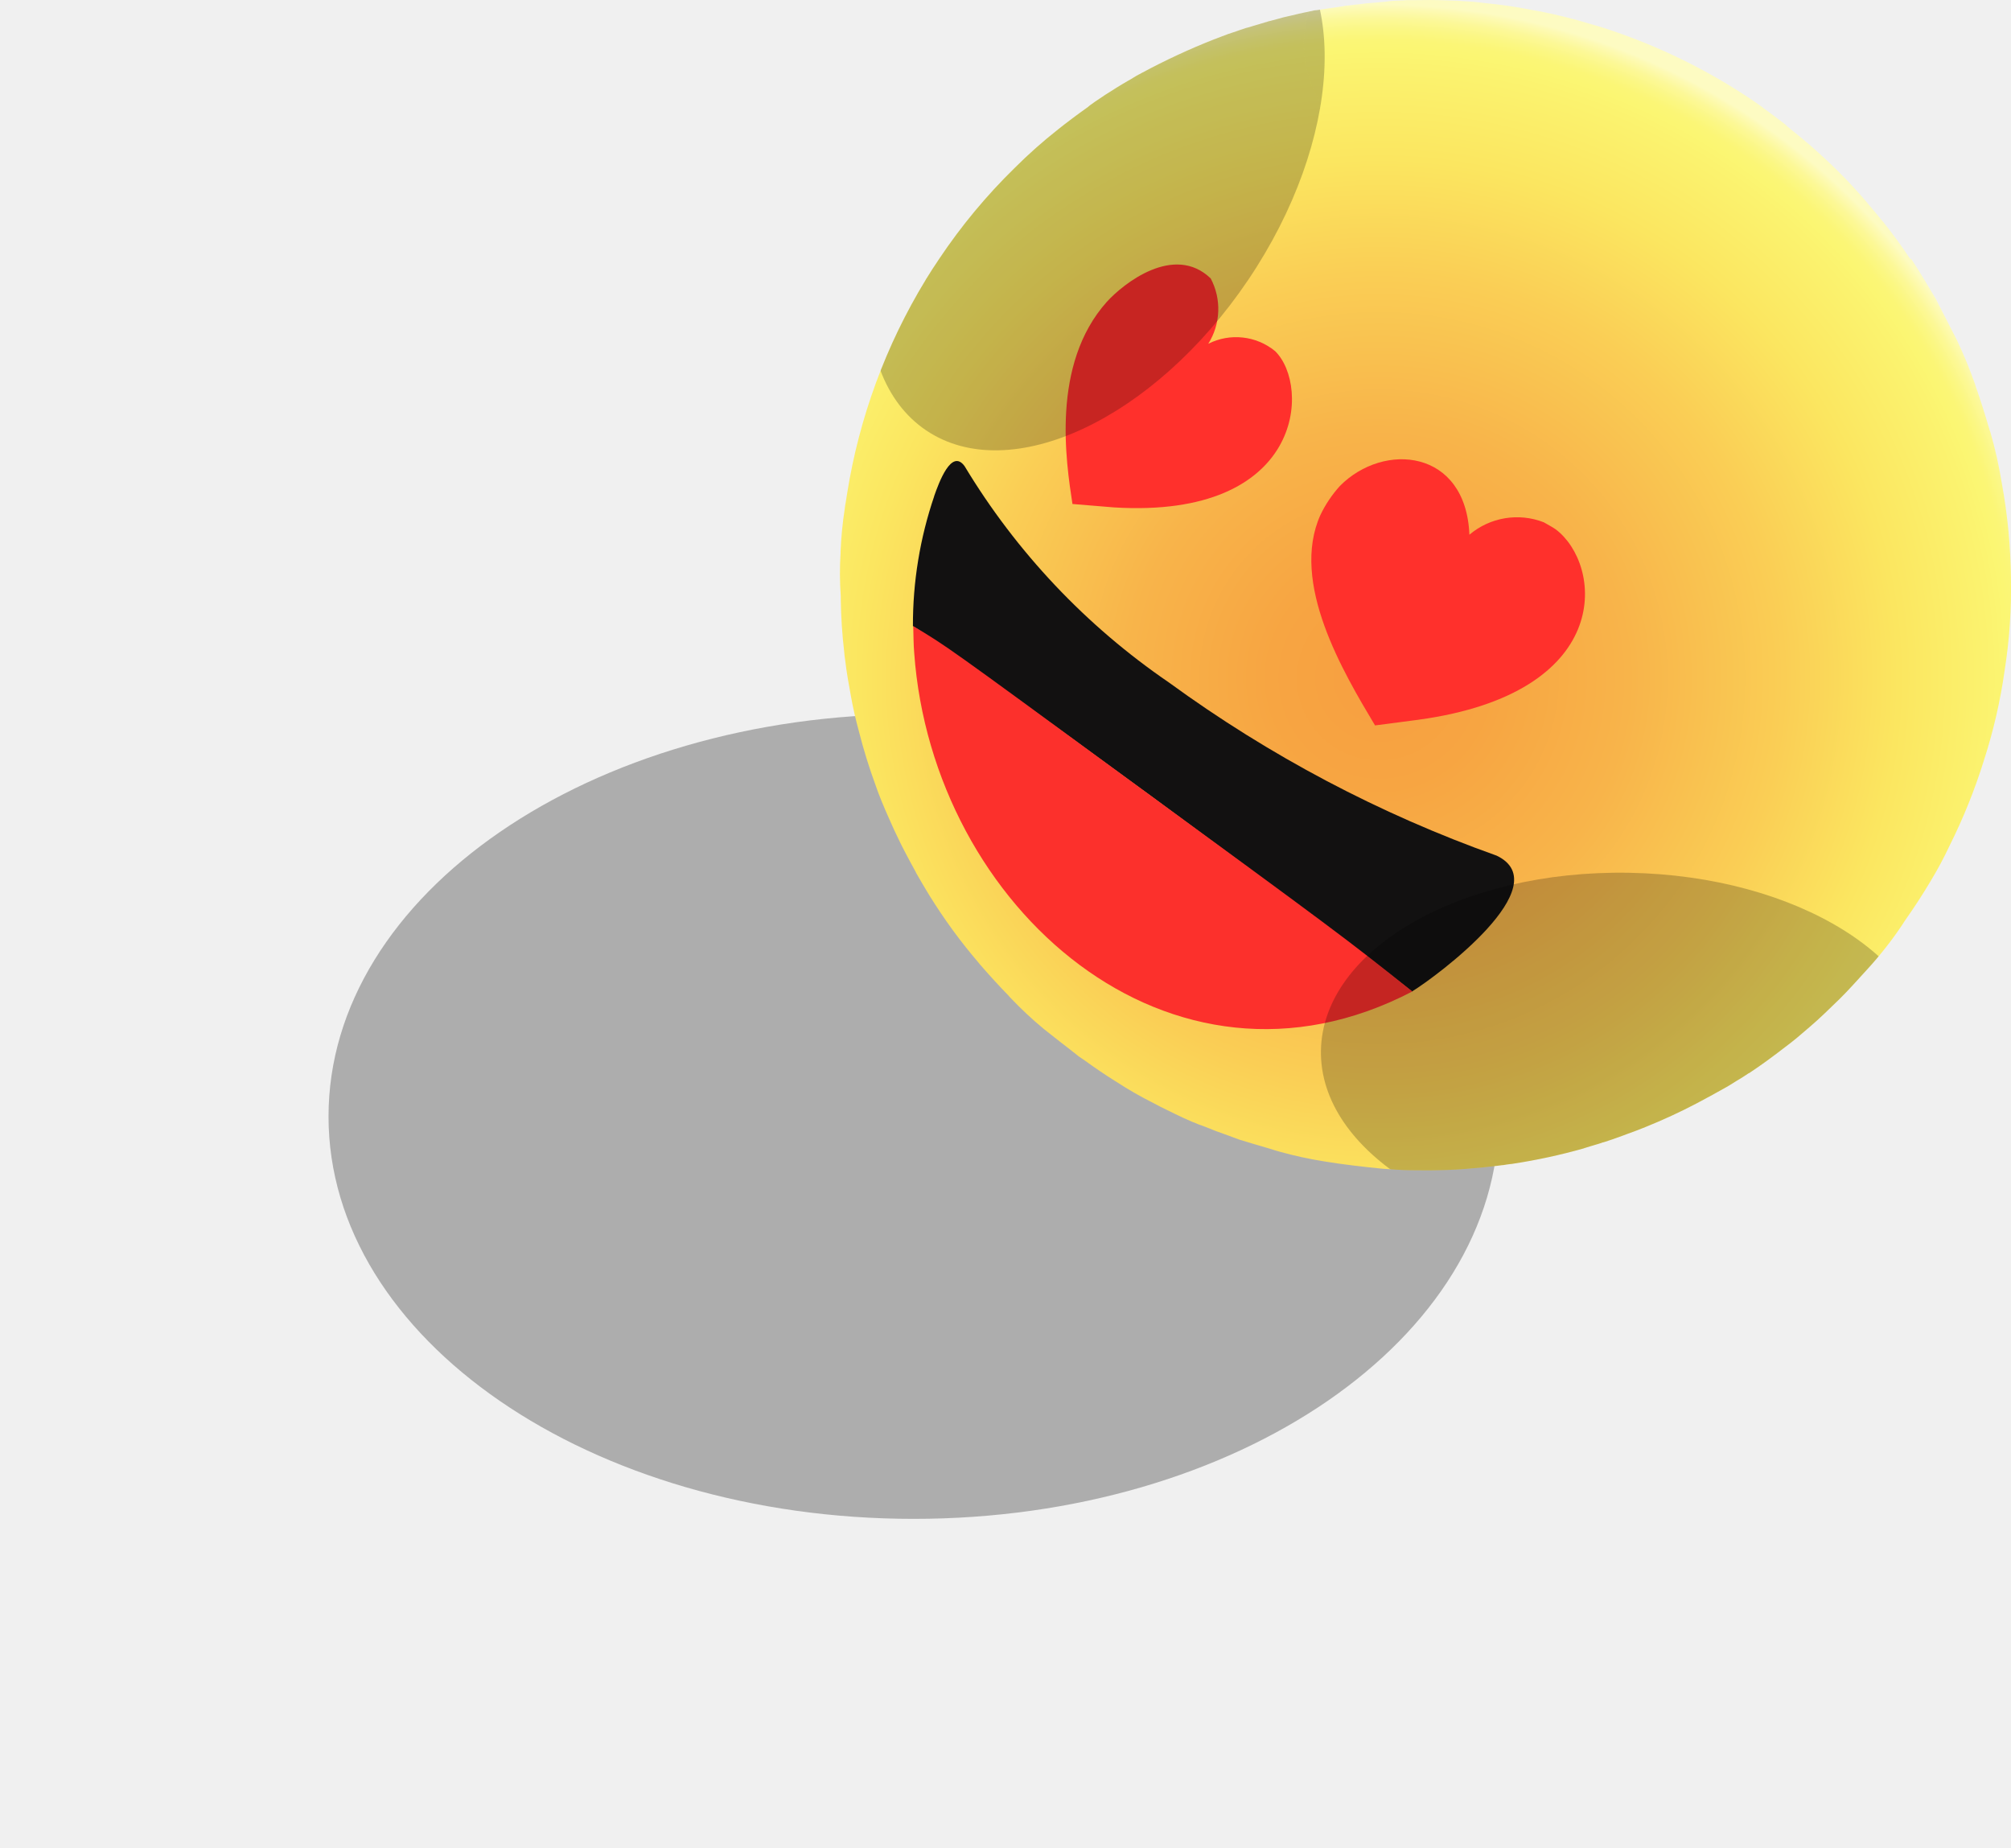
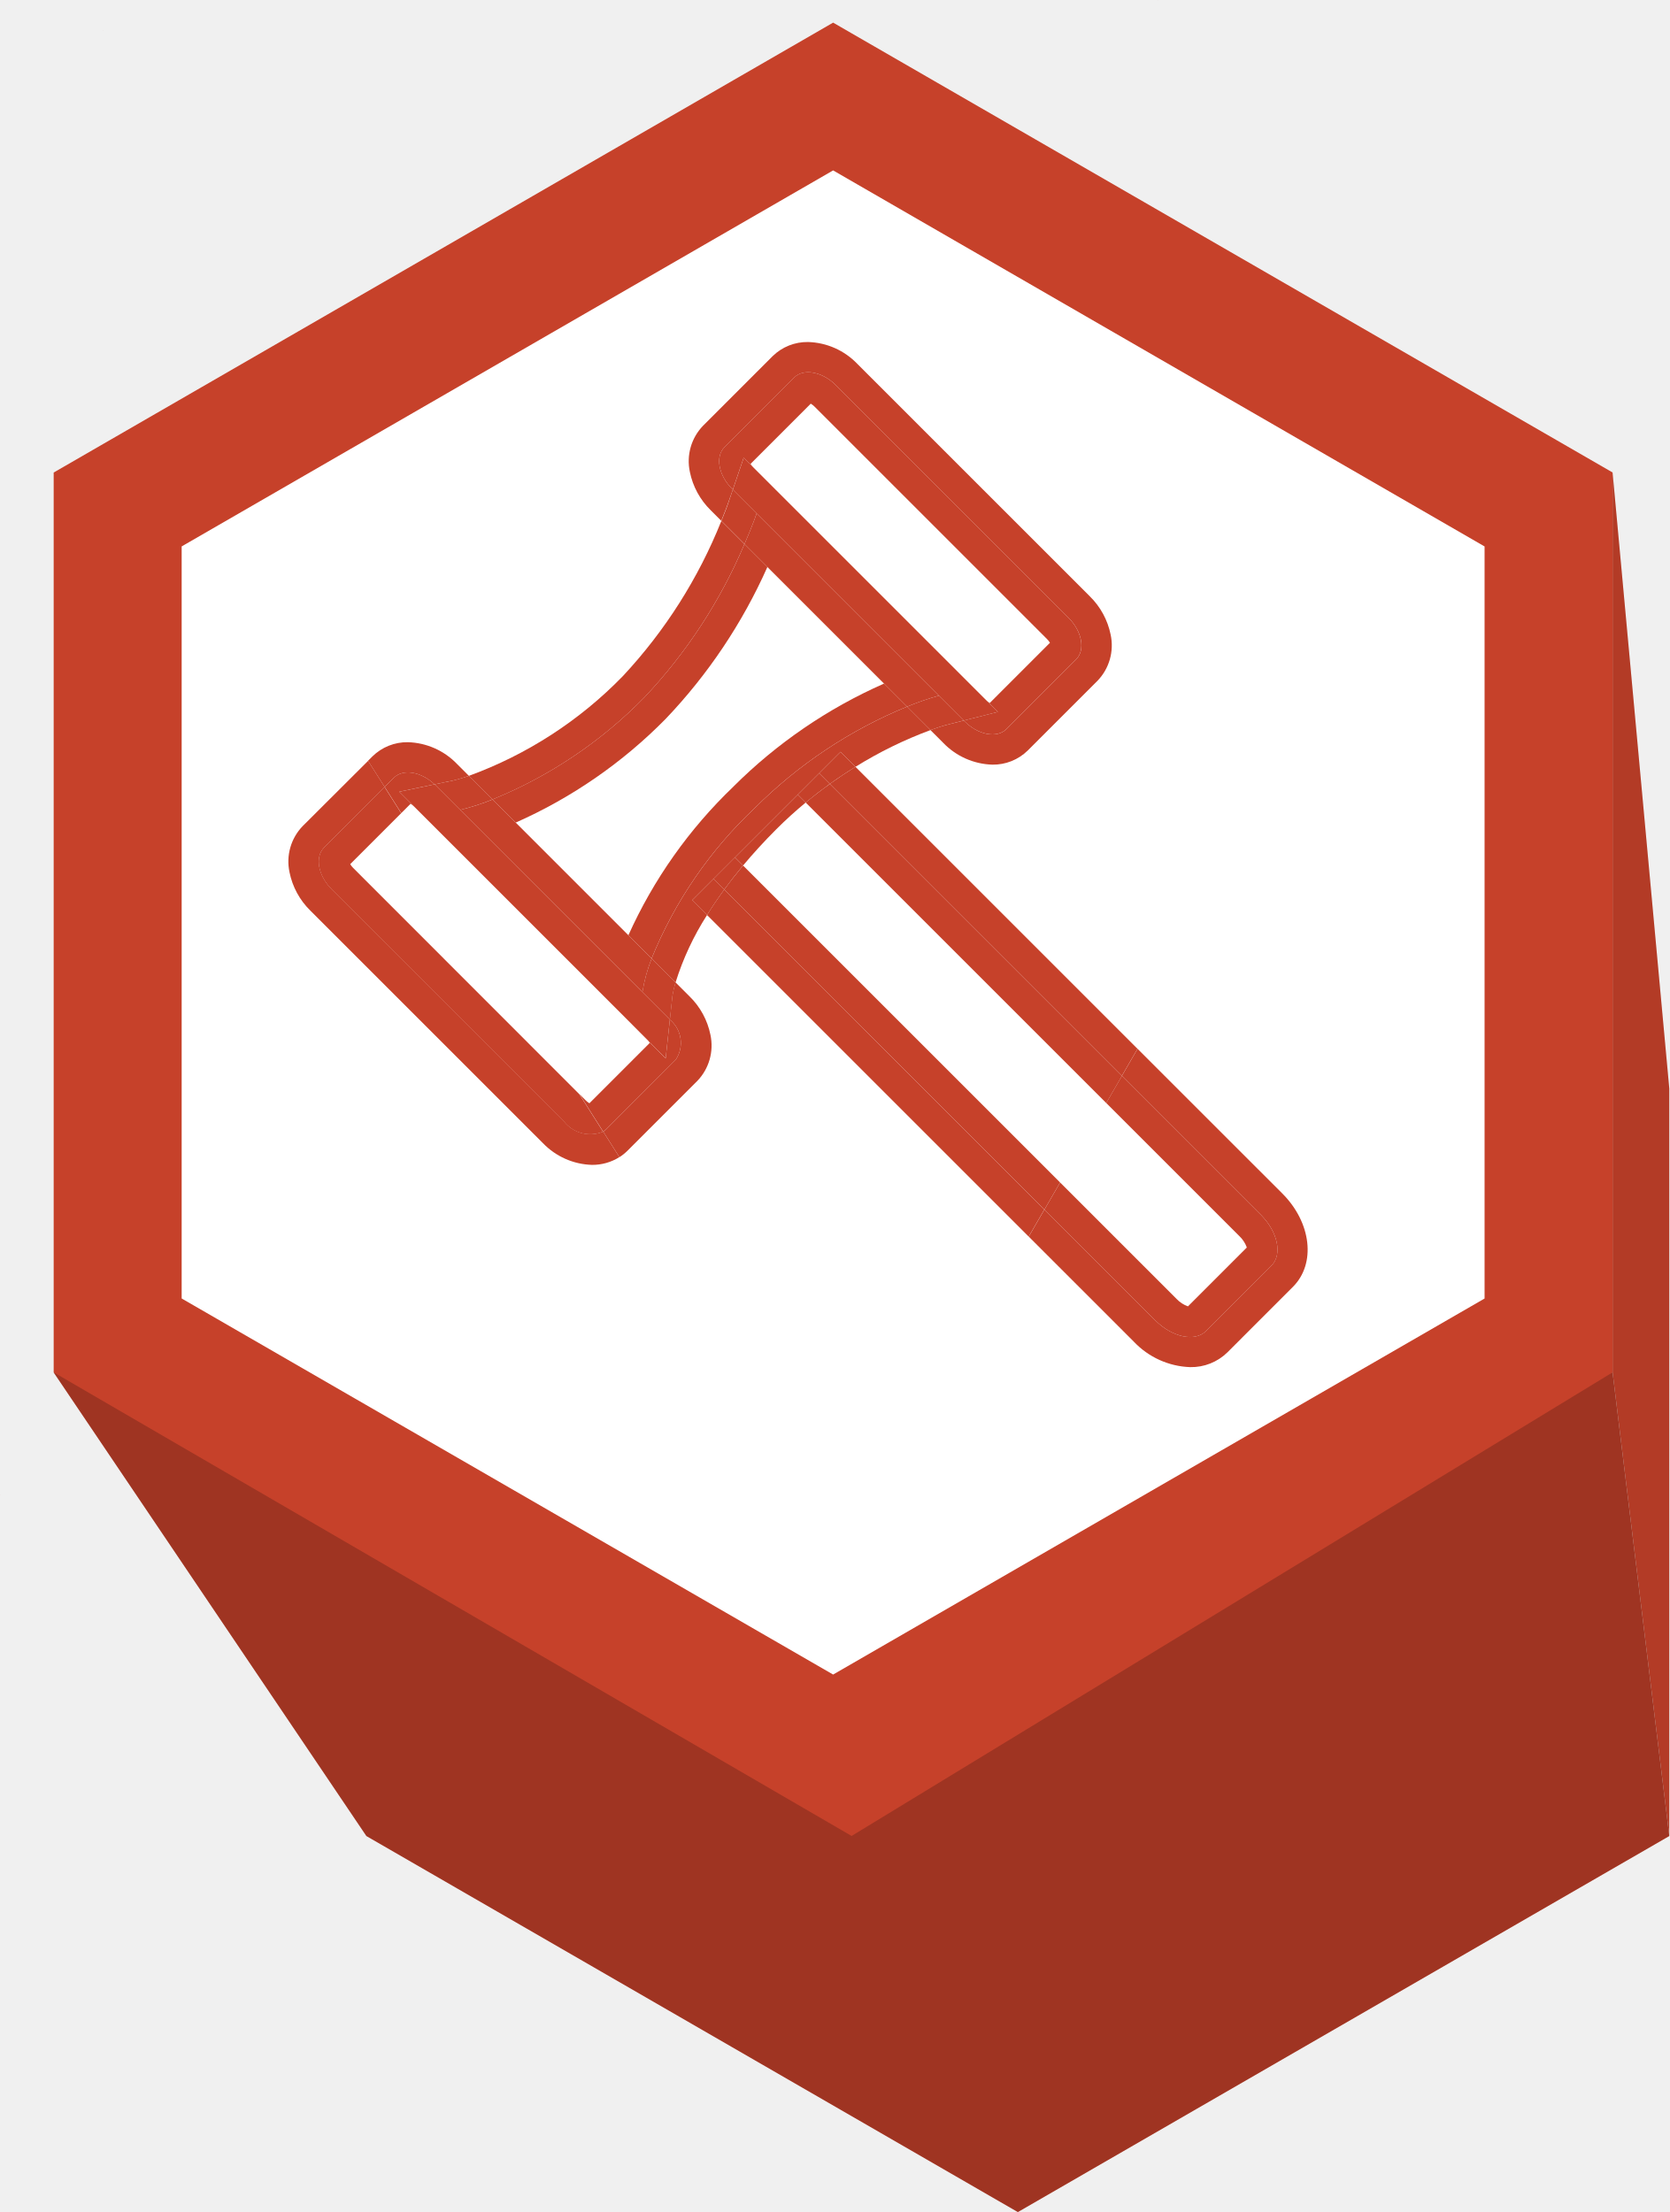
- <svg xmlns="http://www.w3.org/2000/svg" xmlns:xlink="http://www.w3.org/1999/xlink" width="82.478" height="75.758" viewBox="0 0 82.478 75.758">
-   <defs>
-     <radialGradient id="radial-gradient" cx="0.471" cy="0.58" r="0.575" gradientTransform="matrix(-0.999, -0.004, -0.004, 1, 0.933, 0.001)" gradientUnits="objectBoundingBox">
-       <stop offset="0" stop-color="#f79f40" />
-       <stop offset="0.163" stop-color="#f7a542" />
-       <stop offset="0.371" stop-color="#f8b44a" />
-       <stop offset="0.601" stop-color="#face55" />
-       <stop offset="0.771" stop-color="#fbe660" />
-       <stop offset="0.91" stop-color="#fbf36f" />
-       <stop offset="0.932" stop-color="#fbf672" />
-       <stop offset="0.947" stop-color="#fbf676" />
-       <stop offset="0.962" stop-color="#fbf783" />
-       <stop offset="0.978" stop-color="#fcf897" />
-       <stop offset="0.994" stop-color="#fdfab4" />
-       <stop offset="1" stop-color="#fdfbc2" />
-     </radialGradient>
-     <clipPath id="clip-path">
-       <path id="Trazado_116496" data-name="Trazado 116496" d="M52.65,29.84v-.06c0-.11-.03-.77-.15-1.75-.01-.09-.02-.17-.03-.26-.02-.12-.04-.25-.06-.38a23.894,23.894,0,0,0-3.15-8.77c0-.01-.01-.01-.01-.02-.17-.29-.35-.57-.54-.85h0a23.353,23.353,0,0,0-3.06-3.74,20.449,20.449,0,0,0-1.77-1.6c-.39-.32-.78-.62-1.19-.91a.265.265,0,0,1-.06-.05l-.05-.04-.21-.15c-.26-.18-.55-.37-.86-.57h0c-.01-.01-.02-.01-.03-.02-.15-.09-.3-.19-.47-.28-.07-.04-.15-.09-.22-.13s-.12-.07-.19-.11a1.092,1.092,0,0,0-.15-.08,25.413,25.413,0,0,0-2.93-1.4c-.26-.11-.47-.18-.58-.23l-.18-.07-.18-.07c-.01,0-.02-.01-.03-.01l-.04-.01-.3-.1-.04-.01c-.01,0-.03-.01-.04-.01l-.2-.07a2.759,2.759,0,0,0-.27-.08l-.23-.07c-.04-.01-.09-.03-.13-.04-.01,0-.03-.01-.04-.01s-.03-.01-.05-.01a.636.636,0,0,1-.07-.02l-.26-.07-.22-.06c-.07-.02-.14-.03-.21-.05h-.01l-.13-.03-.25-.06-.18-.04a2.049,2.049,0,0,0-.24-.05c-.01,0-.03-.01-.04-.01-.06-.01-.12-.03-.18-.04l-.11-.02-.13-.03h-.02l-.04-.01c-.02,0-.05-.01-.07-.01a1.766,1.766,0,0,1-.2-.04.6.6,0,0,0-.12-.02h0a2.068,2.068,0,0,1-.22-.04l-.19-.03c-.03-.01-.07-.01-.11-.02a.985.985,0,0,0-.17-.02,1,1,0,0,0-.16-.02l-.27-.03-.25-.03c-.03,0-.05-.01-.08-.01h-.02a1.641,1.641,0,0,0-.23-.02l-.34-.03c-.08-.01-.16-.01-.23-.02-.09-.01-.17-.01-.26-.02s-.18-.01-.27-.02A.97.97,0,0,1,29.76,7h-.37c-.48-.01-.96-.01-1.45,0-.11,0-.21,0-.31.01s-.22.01-.32.02c-.07,0-.13.01-.19.01-.16.01-.31.02-.46.04-.05,0-.11.01-.16.01-.22.02-.43.04-.64.07-.1.01-.2.02-.3.04h-.01c-.02,0-.04.01-.06.01q-.24.03-.45.06c-.11.02-.23.04-.34.05-.26.04-.47.08-.61.11-.7.14-1.38.3-2.06.5-.41.11-.77.22-1.21.38a24.021,24.021,0,0,0-5.31,2.61h0c-.17.11-.33.22-.49.33a.265.265,0,0,0-.06.05c-.28.2-.56.4-.84.61a.423.423,0,0,1-.07.05l-.02.02-.02.02c-.01.01-.02.02-.03.02s-.02.01-.03.02c-.08.06-.15.12-.23.18-.15.12-.3.24-.44.36-.08.07-.16.13-.24.2-.16.14-.32.27-.46.4l-.02.02-.02.02c-.03.03-.07.06-.1.09-.75.69-1.21,1.19-1.24,1.22-.23.25-.46.51-.69.77-.16.19-.33.38-.5.59-.01.01-.02.03-.04.04l-.03.03c-.34.42-.69.89-1.08,1.46l-.01.01-.01.01c-.01.01-.01.02-.02.02-.18.26-.36.55-.54.86-.16.26-.32.52-.46.75l-.46.88c-.15.29-.29.56-.42.82a16.758,16.758,0,0,0-.76,1.82h0v.01c-.22.6-.42,1.23-.6,1.84l-.01.02a.037.037,0,0,1-.01.03,17.968,17.968,0,0,0-.5,2.13,23.506,23.506,0,0,0-.17,7.66,22.794,22.794,0,0,0,.82,3.68,23.944,23.944,0,0,0,1.38,3.51,15.311,15.311,0,0,0,.75,1.42c.32.56.68,1.11,1.06,1.66.04.07.09.13.13.2a16,16,0,0,0,1.39,1.8c.34.37.78.88,1.14,1.24s.83.82,1.22,1.15h0c.42.37.6.53.99.83q.72.585,1.47,1.08h.01c.16.11.32.22.49.32.19.12.38.24.55.34.09.05.22.13.36.21a.573.573,0,0,1,.07.04c.15.09.33.18.52.29.04.02.09.05.13.07a22.789,22.789,0,0,0,2.12,1c.18.07.42.17.7.28l.24.09.42.15.3.1.11.03c.01,0,.01,0,.02.01l.16.05a2.759,2.759,0,0,0,.27.08l.26.08c.01,0,.02,0,.02.01a22.1,22.1,0,0,0,2.96.66l.09.01c.08.01.17.03.27.04h.03l.23.03.53.06c.24.03.56.05.79.07s.49.03.74.04h.02c.13.01.25.01.37.01.33.01.77,0,1.1.01s.79-.03,1.13-.05c.72-.06,1.68-.17,2.39-.28a18.747,18.747,0,0,0,1.84-.38c.14-.04.28-.08.43-.12.43-.12.87-.25,1.24-.36l.43-.16c.35-.12.69-.25,1.03-.38l.17-.06c.4-.15.89-.38,1.32-.59.19-.09.37-.18.55-.28a15.71,15.71,0,0,0,1.56-.88c.02-.01.03-.02.05-.03.41-.26.82-.52,1.22-.81.09-.06.18-.12.26-.17l.44-.34c.12-.09.23-.18.35-.27l.66-.52a14.289,14.289,0,0,0,1.37-1.26l.03-.03.07-.07c.35-.35.74-.77,1.2-1.29a.138.138,0,0,0,.03-.04h0a20.958,20.958,0,0,0,2.02-2.71c.01-.01.01-.02.02-.03.19-.3.38-.61.57-.95v-.01h0c.08-.14.16-.29.24-.44.11-.2.22-.41.31-.59l.09-.18c.16-.32.31-.65.47-.99.21-.47.41-.94.56-1.36h0c.26-.7.5-1.44.71-2.23.13-.48.25-.96.33-1.41.1-.48.18-.98.25-1.5.02-.12.03-.23.05-.34.08-.69.14-1.41.16-2.14v-.13C52.68,31.04,52.68,30.45,52.65,29.84Z" transform="translate(-4.654 -6.992)" />
-     </clipPath>
-     <linearGradient id="linear-gradient" x1="-0.166" y1="-323.933" x2="-1.166" y2="-323.933" gradientUnits="objectBoundingBox">
-       <stop offset="0" stop-color="#19b79c" />
-       <stop offset="0.405" stop-color="#1dbb9e" />
-       <stop offset="0.825" stop-color="#2ac8a3" />
-       <stop offset="0.997" stop-color="#31cfa6" />
-     </linearGradient>
-     <linearGradient id="linear-gradient-2" x1="-2.106" y1="-363.238" x2="-3.08" y2="-363.238" xlink:href="#linear-gradient" />
-     <clipPath id="clip-path-2">
-       <path id="Trazado_116504" data-name="Trazado 116504" d="M4.652,29.65v-.06a15.757,15.757,0,0,1,.17-1.74,2.335,2.335,0,0,1,.04-.26c.02-.12.04-.25.06-.38a24.088,24.088,0,0,1,3.22-8.75c0-.01.01-.01.01-.02.18-.29.36-.57.55-.85h0a23.39,23.39,0,0,1,3.09-3.72,20.134,20.134,0,0,1,1.78-1.58q.585-.465,1.2-.9a.265.265,0,0,0,.06-.05l.05-.04.21-.15c.26-.18.55-.37.86-.56h0c.01-.01.02-.01.03-.02.15-.09.31-.19.47-.28a2.53,2.53,0,0,0,.22-.13c.06-.04.12-.07.19-.11.05-.03.1-.05.15-.08a27.308,27.308,0,0,1,2.95-1.37c.26-.1.47-.18.58-.22l.18-.06.18-.06c.01,0,.02-.01.03-.01l.05-.02.3-.1.04-.01c.01,0,.03-.01.04-.01l.2-.06c.08-.02.19-.06.27-.08l.23-.07a.647.647,0,0,0,.13-.04c.01,0,.03-.01.04-.01s.03-.01.05-.01a.637.637,0,0,0,.07-.02l.26-.07.22-.06c.07-.02.14-.03.21-.05h.01l.13-.03c.08-.02.18-.04.25-.06l.18-.04c.08-.02.16-.03.24-.05.01,0,.03-.01.04-.01a1.163,1.163,0,0,0,.18-.04l.11-.01.13-.02h.02l.04-.01c.02,0,.05-.01.07-.01l.2-.03c.04-.01.09-.01.13-.02h0l.22-.03.19-.03a.516.516,0,0,0,.11-.02.985.985,0,0,1,.17-.02c.06-.01.11-.01.16-.02l.27-.03.25-.03c.03,0,.05-.01.08-.01h.02c.07-.01.15-.01.23-.02l.34-.03c.08-.01.16-.01.23-.02a1.569,1.569,0,0,1,.24-.03,2.437,2.437,0,0,1,.27-.01.86.86,0,0,1,.16-.01l.15-.01h.24c.49-.01.97-.01,1.45.01.11,0,.21.01.31.01s.22.01.32.02c.07,0,.13.01.19.01.16.01.31.02.46.04.05.01.11.01.16.02.22.02.43.05.64.07.1.01.2.03.3.04h.01c.02,0,.04.01.06.01.16.02.31.05.45.07l.34.06c.26.05.47.09.6.11.69.14,1.38.31,2.06.52.41.11.76.23,1.21.39a24.178,24.178,0,0,1,5.28,2.65h0c.16.11.33.22.49.34a.265.265,0,0,1,.06.05c.28.2.56.41.83.62a.424.424,0,0,0,.07.05l.02.02.02.02.03.03c.01.01.02.01.02.02.08.06.15.12.22.18.15.12.3.24.44.36.08.07.16.14.24.2.16.14.31.28.46.41l.02.02.02.02c.03.03.07.06.1.09.75.69,1.2,1.2,1.23,1.23.23.25.46.51.68.78.16.19.32.38.49.59.01.01.02.03.04.04l.02.03c.33.42.69.89,1.07,1.47l.04.01.01.01c.01.01.01.02.02.02.17.26.36.56.54.86.16.26.31.53.45.75l.45.88c.15.29.29.56.42.82a18.431,18.431,0,0,1,.75,1.83h0v.01c.21.6.41,1.23.59,1.85l.01.02a.037.037,0,0,0,.01.03,17.59,17.59,0,0,1,.48,2.14,22.71,22.71,0,0,1,.37,3.87,21.465,21.465,0,0,1-.26,3.8,21.96,21.96,0,0,1-.85,3.68,23.286,23.286,0,0,1-1.41,3.5,15.244,15.244,0,0,1-.76,1.42c-.33.56-.69,1.11-1.07,1.65-.04.07-.09.13-.13.2a15.2,15.2,0,0,1-1.41,1.79c-.34.37-.79.88-1.15,1.23s-.84.82-1.22,1.14h0c-.43.37-.6.52-1,.82-.49.38-.98.74-1.48,1.07H41.9c-.16.11-.32.21-.49.31-.19.12-.38.24-.55.33-.09.05-.22.12-.36.2a.574.574,0,0,0-.07.04c-.15.08-.33.18-.52.28-.04.02-.09.05-.13.07a23.108,23.108,0,0,1-2.12.98c-.18.07-.42.17-.71.27l-.24.09-.42.15-.3.1-.11.03c-.01,0-.01,0-.02.01l-.16.05c-.08.02-.19.06-.27.08l-.26.08c-.01,0-.02,0-.02.01a23.962,23.962,0,0,1-2.96.64l-.09.01c-.08.01-.17.02-.27.04H31.8l-.23.03-.53.06c-.24.02-.56.05-.79.07s-.49.03-.74.04h-.02c-.13,0-.25.01-.37.01-.33.01-.77,0-1.1,0s-.79-.04-1.13-.06c-.72-.07-1.68-.18-2.39-.3a16.281,16.281,0,0,1-1.84-.4c-.14-.04-.28-.08-.43-.13-.43-.12-.87-.26-1.24-.37l-.43-.16c-.35-.12-.69-.25-1.03-.39l-.17-.06c-.4-.15-.88-.38-1.32-.6-.19-.09-.37-.18-.55-.28a15.612,15.612,0,0,1-1.55-.89.219.219,0,0,0-.05-.03c-.41-.26-.81-.53-1.21-.82-.09-.06-.17-.12-.25-.17L14,49.97c-.12-.09-.23-.18-.35-.27l-.66-.52a15.233,15.233,0,0,1-1.36-1.27l-.03-.03-.06-.07c-.34-.35-.74-.78-1.19-1.3a.138.138,0,0,1-.03-.04h0a21.889,21.889,0,0,1-2-2.73c-.01-.01-.01-.02-.02-.03-.18-.3-.37-.61-.56-.95v-.01h0c-.08-.14-.16-.29-.24-.44-.11-.21-.22-.41-.31-.59l-.09-.18c-.16-.32-.31-.65-.46-.99-.21-.47-.41-.95-.55-1.36h0a22.441,22.441,0,0,1-.69-2.23c-.13-.48-.24-.96-.32-1.41-.09-.49-.18-.98-.24-1.5-.02-.12-.03-.23-.04-.34a21.166,21.166,0,0,1-.14-2.14v-.13A13.347,13.347,0,0,1,4.652,29.65Z" transform="translate(-4.627 -6.983)" fill="url(#radial-gradient)" />
-     </clipPath>
-   </defs>
-   <g id="Grupo_157926" data-name="Grupo 157926" transform="translate(13.474)">
-     <ellipse id="Elipse_4737" data-name="Elipse 4737" cx="24" cy="16.5" rx="24" ry="16.5" transform="translate(0 29.284)" fill="#0b0b0b" opacity="0.292" style="mix-blend-mode: multiply;isolation: isolate" />
-     <path id="Trazado_116493" data-name="Trazado 116493" d="M4.652,29.65v-.06a15.757,15.757,0,0,1,.17-1.74,2.335,2.335,0,0,1,.04-.26c.02-.12.04-.25.06-.38a24.088,24.088,0,0,1,3.22-8.75c0-.01.01-.01.01-.02.18-.29.36-.57.55-.85h0a23.39,23.39,0,0,1,3.09-3.72,20.134,20.134,0,0,1,1.78-1.58q.585-.465,1.2-.9a.265.265,0,0,0,.06-.05l.05-.04.21-.15c.26-.18.55-.37.86-.56h0c.01-.01.02-.01.03-.02.15-.09.31-.19.47-.28a2.53,2.53,0,0,0,.22-.13c.06-.04.12-.07.19-.11.05-.03.1-.05.15-.08a27.308,27.308,0,0,1,2.95-1.37c.26-.1.47-.18.58-.22l.18-.06.18-.06c.01,0,.02-.01.03-.01l.05-.02.3-.1.04-.01c.01,0,.03-.01.04-.01l.2-.06c.08-.02.19-.06.27-.08l.23-.07a.647.647,0,0,0,.13-.04c.01,0,.03-.01.04-.01s.03-.01.05-.01a.637.637,0,0,0,.07-.02l.26-.07.22-.06c.07-.02.14-.03.21-.05h.01l.13-.03c.08-.02.18-.04.25-.06l.18-.04c.08-.02.16-.03.24-.05.01,0,.03-.01.04-.01a1.163,1.163,0,0,0,.18-.04l.11-.01.13-.02h.02l.04-.01c.02,0,.05-.01.07-.01l.2-.03c.04-.01.09-.01.13-.02h0l.22-.03.19-.03a.516.516,0,0,0,.11-.02.985.985,0,0,1,.17-.02c.06-.01.11-.01.16-.02l.27-.03.25-.03c.03,0,.05-.01.08-.01h.02c.07-.01.15-.01.23-.02l.34-.03c.08-.01.16-.01.23-.02a1.569,1.569,0,0,1,.24-.03,2.437,2.437,0,0,1,.27-.01.86.86,0,0,1,.16-.01l.15-.01h.24c.49-.01.97-.01,1.45.01.11,0,.21.01.31.01s.22.01.32.02c.07,0,.13.01.19.01.16.01.31.02.46.04.05.01.11.01.16.02.22.02.43.05.64.07.1.01.2.03.3.04h.01c.02,0,.04.01.06.01.16.02.31.05.45.07l.34.06c.26.05.47.09.6.11.69.14,1.38.31,2.06.52.41.11.76.23,1.21.39a24.178,24.178,0,0,1,5.28,2.65h0c.16.11.33.22.49.34a.265.265,0,0,1,.06.05c.28.2.56.41.83.62a.424.424,0,0,0,.07.05l.02.02.02.02.03.03c.01.01.02.01.02.02.08.06.15.12.22.18.15.12.3.24.44.36.08.07.16.14.24.2.16.14.31.28.46.41l.02.02.02.02c.03.03.07.06.1.09.75.69,1.2,1.2,1.23,1.23.23.25.46.51.68.78.16.19.32.38.49.59.01.01.02.03.04.04l.02.03c.33.42.69.89,1.07,1.47l.04.01.01.01c.01.01.01.02.02.02.17.26.36.56.54.86.16.26.31.53.45.75l.45.88c.15.29.29.56.42.82a18.431,18.431,0,0,1,.75,1.83h0v.01c.21.6.41,1.23.59,1.85l.01.02a.037.037,0,0,0,.01.03,17.59,17.59,0,0,1,.48,2.14,22.71,22.71,0,0,1,.37,3.87,21.465,21.465,0,0,1-.26,3.8,21.96,21.96,0,0,1-.85,3.68,23.286,23.286,0,0,1-1.41,3.5,15.244,15.244,0,0,1-.76,1.42c-.33.56-.69,1.11-1.07,1.65-.04.07-.09.13-.13.2a15.2,15.2,0,0,1-1.41,1.79c-.34.37-.79.88-1.15,1.23s-.84.82-1.22,1.14h0c-.43.37-.6.52-1,.82-.49.38-.98.74-1.48,1.07H41.9c-.16.11-.32.21-.49.31-.19.12-.38.24-.55.33-.09.05-.22.12-.36.2a.574.574,0,0,0-.07.04c-.15.08-.33.18-.52.28-.04.02-.09.05-.13.07a23.108,23.108,0,0,1-2.12.98c-.18.07-.42.17-.71.27l-.24.09-.42.15-.3.1-.11.03c-.01,0-.01,0-.02.01l-.16.05c-.08.02-.19.06-.27.08l-.26.08c-.01,0-.02,0-.02.01a23.962,23.962,0,0,1-2.96.64l-.09.01c-.08.01-.17.02-.27.04H31.8l-.23.03-.53.06c-.24.02-.56.05-.79.07s-.49.03-.74.04h-.02c-.13,0-.25.01-.37.01-.33.01-.77,0-1.1,0s-.79-.04-1.13-.06c-.72-.07-1.68-.18-2.39-.3a16.281,16.281,0,0,1-1.84-.4c-.14-.04-.28-.08-.43-.13-.43-.12-.87-.26-1.24-.37l-.43-.16c-.35-.12-.69-.25-1.03-.39l-.17-.06c-.4-.15-.88-.38-1.32-.6-.19-.09-.37-.18-.55-.28a15.612,15.612,0,0,1-1.55-.89.219.219,0,0,0-.05-.03c-.41-.26-.81-.53-1.21-.82-.09-.06-.17-.12-.25-.17L14,49.97c-.12-.09-.23-.18-.35-.27l-.66-.52a15.233,15.233,0,0,1-1.36-1.27l-.03-.03-.06-.07c-.34-.35-.74-.78-1.19-1.3a.138.138,0,0,1-.03-.04h0a21.889,21.889,0,0,1-2-2.73c-.01-.01-.01-.02-.02-.03-.18-.3-.37-.61-.56-.95v-.01h0c-.08-.14-.16-.29-.24-.44-.11-.21-.22-.41-.31-.59l-.09-.18c-.16-.32-.31-.65-.46-.99-.21-.47-.41-.95-.55-1.36h0a22.441,22.441,0,0,1-.69-2.23c-.13-.48-.24-.96-.32-1.41-.09-.49-.18-.98-.24-1.5-.02-.12-.03-.23-.04-.34a21.166,21.166,0,0,1-.14-2.14v-.13A13.347,13.347,0,0,1,4.652,29.65Z" transform="translate(16.349 -6.983)" fill="url(#radial-gradient)" />
-     <g id="Grupo_86225" data-name="Grupo 86225" transform="translate(20.955 0.009)" clip-path="url(#clip-path)">
-       <path id="Trazado_116494" data-name="Trazado 116494" d="M50.67,21.64a4.37,4.37,0,0,1,.18-.46C50.8,21.33,50.74,21.48,50.67,21.64Z" transform="translate(-48.844 -6.992)" fill="url(#linear-gradient)" />
-       <path id="Trazado_116495" data-name="Trazado 116495" d="M4.7,34.92c.03-.14.05-.28.08-.41C4.75,34.65,4.73,34.79,4.7,34.92Z" transform="translate(43.196 -6.992)" fill="url(#linear-gradient-2)" />
-     </g>
-     <path id="Trazado_116497" data-name="Trazado 116497" d="M25.873,27.33A16.375,16.375,0,0,0,25,32.66c2.26,1.39,16.97,12.2,20.47,14.98,1.03-.63,6.02-4.35,3.47-5.57a52.925,52.925,0,0,1-13.44-7.1,28.664,28.664,0,0,1-8.38-8.87c-.54-.75-1.06.69-1.25,1.23" transform="translate(-1.032 -6.983)" fill="#121111" />
-     <path id="Trazado_116499" data-name="Trazado 116499" d="M29.22,33.76c.75,10.43,10.52,19.05,20.43,13.88-2.65-2.12-3.33-2.62-11.66-8.71-7.45-5.46-7.45-5.46-8.81-6.27.01.33.01.77.04,1.1" transform="translate(-5.199 -6.983)" fill="#fc302c" />
-     <g id="Grupo_86231" data-name="Grupo 86231" transform="translate(40.307 18.833)">
-       <path id="Trazado_116501" data-name="Trazado 116501" d="M22.473,28.1c-1.25,2.78.93,6.44,2.24,8.63.65-.09,1.52-.19,2.17-.29,7.67-1.22,7.14-6.32,5.24-7.75-.14-.1-.34-.2-.49-.29a3.024,3.024,0,0,0-3.05.51c-.14-3.51-3.51-3.82-5.31-2a4.969,4.969,0,0,0-.8,1.19" transform="translate(-22.099 -25.816)" fill="#ff302c" />
-     </g>
-     <g id="Grupo_86232" data-name="Grupo 86232" transform="translate(30.232 10.846)">
-       <path id="Trazado_116503" data-name="Trazado 116503" d="M35.806,19.36c-2.3,2.57-1.67,6.58-1.41,8.29.51.04,1.19.1,1.7.14,7.78.48,8.08-4.98,6.61-6.41a2.529,2.529,0,0,0-2.74-.3,2.679,2.679,0,0,0,.1-2.68c-1.5-1.44-3.58.21-4.26.96" transform="translate(-34.117 -17.829)" fill="#ff302c" />
-     </g>
-     <g id="Enmascarar_grupo_59" data-name="Enmascarar grupo 59" transform="translate(20.976 0)" clip-path="url(#clip-path-2)">
-       <g id="Grupo_86233" data-name="Grupo 86233" transform="translate(-2.683 -7.272)" opacity="0.561" style="mix-blend-mode: multiply;isolation: isolate">
-         <g id="Grupo_86230" data-name="Grupo 86230" transform="translate(0)">
-           <ellipse id="Elipse_4734" data-name="Elipse 4734" cx="12.5" cy="7.5" rx="12.5" ry="7.5" transform="translate(21.707 1.557)" fill="#fff" opacity="0.743" />
-           <ellipse id="Elipse_4735" data-name="Elipse 4735" cx="12.5" cy="7.5" rx="12.5" ry="7.5" transform="translate(26.415 8.388) rotate(124)" opacity="0.387" />
-           <ellipse id="Elipse_4736" data-name="Elipse 4736" cx="12.5" cy="7.5" rx="12.5" ry="7.5" transform="matrix(-1, -0.017, 0.017, -1, 47.282, 58.274)" opacity="0.387" />
-         </g>
-       </g>
+ <svg xmlns="http://www.w3.org/2000/svg" width="94.977" height="125.884" viewBox="0 0 94.977 125.884">
+   <g id="Grupo_115587" data-name="Grupo 115587" transform="translate(-958.333 -98.266)">
+     <path id="Trazado_163579" data-name="Trazado 163579" d="M816.213,985.9V969.48l37.065-21.4,37.065,21.4V985.9h7.284l3.226,26.383-37.065,21.4-37.065-21.4L808.929,985.9Z" transform="translate(152.457 -809.528)" fill="#c6412a" />
+     <path id="Trazado_163581" data-name="Trazado 163581" d="M853.278,862.029l44.348,25.6v51.209l-44.348,25.6-44.348-25.6V887.633Z" transform="translate(152.457 -762.475)" fill="#c6412a" />
+     <path id="Trazado_163582" data-name="Trazado 163582" d="M862.066,880.587l37.065,21.4v42.8l-37.065,21.4L825,944.785v-42.8Z" transform="translate(143.669 -772.623)" fill="#fff" />
+     <path id="Trazado_163583" data-name="Trazado 163583" d="M1007.868,996.118V953.585l-3.226-35.06v51.209Z" transform="translate(45.442 -793.367)" fill="#c6412a" />
+     <path id="Trazado_163600" data-name="Trazado 163600" d="M897.627,987.513l3.226,26.383-37.065,21.4-37.065-21.4L808.93,987.513l45.4,26.383Z" transform="translate(152.456 -811.146)" fill="#030403" opacity="0.2" style="mix-blend-mode: multiply;isolation: isolate" />
+     <path id="Trazado_163601" data-name="Trazado 163601" d="M1007.868,996.118V953.585l-3.226-35.06v51.209Z" transform="translate(45.442 -793.367)" fill="#030403" opacity="0.1" style="mix-blend-mode: multiply;isolation: isolate" />
+     <g id="Grupo_114247" data-name="Grupo 114247" transform="translate(956.793 97.498)">
+       <path id="Trazado_163611" data-name="Trazado 163611" d="M216.2,1534.511v-.012h-.012Z" transform="translate(-214.651 -1448.651)" fill="#c6412a" />
+       <path id="Trazado_163615" data-name="Trazado 163615" d="M484.174,1188.316v.012h.012Z" transform="translate(-416.773 -1187.549)" fill="#c6412a" />
+       <path id="Trazado_163617" data-name="Trazado 163617" d="M240.055,1195.331h.012v-.012Z" transform="translate(-232.651 -1192.831)" fill="#c6412a" />
+       <path id="Trazado_163619" data-name="Trazado 163619" d="M247.069,1503.818v-.012h-.012Z" transform="translate(-237.932 -1425.502)" fill="#c6412a" />
+       <path id="Trazado_163636" data-name="Trazado 163636" d="M460.541,1431.179l-.892,1.541,7.908,7.908c.964.964,1.235,2.256.606,2.885l-3.727,3.727c-.63.63-1.922.358-2.886-.606l-6.308-6.307-.892,1.54,5.984,5.984a4.629,4.629,0,0,0,3.2,1.444,2.942,2.942,0,0,0,2.118-.839l3.727-3.728c1.321-1.321,1.056-3.657-.605-5.319Z" transform="translate(-394.278 -1370.724)" fill="#c6412a" />
+       <path id="Trazado_163637" data-name="Trazado 163637" d="M380.859,1394.294c-.371.508-.7.994-.981,1.452l18.3,18.3.892-1.541Z" transform="translate(-338.11 -1342.904)" fill="#c6412a" />
+       <path id="Trazado_163638" data-name="Trazado 163638" d="M408.3,1366.855l16.616,16.616.892-1.541-16.048-16.048C409.29,1366.175,408.8,1366.5,408.3,1366.855Z" transform="translate(-359.548 -1321.476)" fill="#c6412a" />
+       <path id="Trazado_163639" data-name="Trazado 163639" d="M469.079,1446.572a1.663,1.663,0,0,1,.417.641l-3.35,3.351a1.67,1.67,0,0,1-.641-.417l-6.632-6.632-.892,1.541,6.308,6.307c.964.964,2.256,1.236,2.886.606l3.727-3.727c.63-.63.358-1.922-.606-2.886l-7.908-7.908-.892,1.541Z" transform="translate(-397.016 -1375.451)" fill="#c6412a" />
+       <path id="Trazado_163640" data-name="Trazado 163640" d="M384.939,1388.74q-.589.705-1.068,1.365l18.214,18.214.892-1.541Z" transform="translate(-341.121 -1338.715)" fill="#c6412a" />
+       <path id="Trazado_163641" data-name="Trazado 163641" d="M402.715,1370.9l17.1,17.1.892-1.54-16.616-16.617C403.636,1370.164,403.177,1370.517,402.715,1370.9Z" transform="translate(-355.334 -1324.459)" fill="#c6412a" />
+       <path id="Trazado_163642" data-name="Trazado 163642" d="M378.182,1275.917l-.037-.037c-.777-.777-.974-1.841-.439-2.376l3.966-3.966c.535-.535,1.6-.339,2.377.438l13.227,13.227c.777.777.974,1.84.438,2.376l-3.966,3.966c-.535.535-1.6.339-2.376-.438l-.05-.05-.995.252c-.012,0-.339.09-.9.292l.723.724a4.04,4.04,0,0,0,2.8,1.243h0a2.815,2.815,0,0,0,2.013-.806l3.966-3.966a2.9,2.9,0,0,0,.749-2.626,4.232,4.232,0,0,0-1.187-2.184l-13.227-13.227a4.038,4.038,0,0,0-2.8-1.243,2.816,2.816,0,0,0-2.013.8l-3.965,3.966a2.9,2.9,0,0,0-.749,2.626,4.23,4.23,0,0,0,1.187,2.183l.6.6c.246-.6.373-.964.377-.979Z" transform="translate(-334.946 -1247.284)" fill="#c6412a" />
+       <path id="Trazado_163643" data-name="Trazado 163643" d="M399.027,1294.823l3.966-3.966c.535-.535.339-1.6-.438-2.376l-13.227-13.227c-.777-.777-1.841-.974-2.377-.439l-3.966,3.967c-.535.535-.339,1.6.438,2.376l.037.038.617-1.814,13.649,13.648-13.087-13.088a1.07,1.07,0,0,1-.168-.213l3.425-3.426a1.069,1.069,0,0,1,.214.168l13.227,13.227a1.076,1.076,0,0,1,.168.213l-3.425,3.426a1.082,1.082,0,0,1-.214-.167l.675.675-1.942.491.05.05C397.428,1295.162,398.492,1295.359,399.027,1294.823Z" transform="translate(-340.226 -1252.563)" fill="#c6412a" />
+       <path id="Trazado_163644" data-name="Trazado 163644" d="M302.877,1362.2c.522-.521,1.543-.349,2.314.377l1.105-.231c.01,0,.318-.072.849-.253l-.673-.673a4.039,4.039,0,0,0-2.8-1.243,2.821,2.821,0,0,0-2.015.806l-.252.252.944,1.489Z" transform="translate(-278.925 -1317.171)" fill="#c6412a" />
+       <path id="Trazado_163645" data-name="Trazado 163645" d="M359.626,1417.926a1.718,1.718,0,0,1,.341,2.275L356,1424.172a.955.955,0,0,1-.163.128l.921,1.454a2.7,2.7,0,0,0,.458-.366l3.971-3.97a2.905,2.905,0,0,0,.75-2.626,4.226,4.226,0,0,0-1.186-2.185l-.8-.8a5.85,5.85,0,0,0-.177.748Z" transform="translate(-319.975 -1359.132)" fill="#c6412a" />
+       <path id="Trazado_163646" data-name="Trazado 163646" d="M298.683,1385.023,285.456,1371.8c-.777-.778-.973-1.843-.436-2.378l3.446-3.446-.944-1.489L283.8,1368.2a2.9,2.9,0,0,0-.75,2.626,4.224,4.224,0,0,0,1.186,2.185l13.227,13.227a4.037,4.037,0,0,0,2.8,1.243h0a2.89,2.89,0,0,0,1.556-.441l-.921-1.454A1.9,1.9,0,0,1,298.683,1385.023Z" transform="translate(-265.038 -1320.42)" fill="#c6412a" />
+       <path id="Trazado_163647" data-name="Trazado 163647" d="M305.773,1367.479l-.525.525.944,1.489.529-.529a1.093,1.093,0,0,1,.214.168l11.795,11.794-.034-.034-12.616-12.616,2.008-.42C307.316,1367.131,306.295,1366.958,305.773,1367.479Z" transform="translate(-281.821 -1322.452)" fill="#c6412a" />
+       <path id="Trazado_163648" data-name="Trazado 163648" d="M354.243,1425.634a.934.934,0,0,1,.077.11l-3.433,3.433a1.062,1.062,0,0,1-.214-.168l-.358-.358,1.356,2.14a.97.97,0,0,0,.163-.128l3.971-3.971a1.719,1.719,0,0,0-.341-2.276l-.238,2.209Z" transform="translate(-315.812 -1365.623)" fill="#c6412a" />
+       <path id="Trazado_163649" data-name="Trazado 163649" d="M291.952,1375.15a1.08,1.08,0,0,1-.168-.214l2.9-2.9-.944-1.489-3.446,3.446c-.536.536-.341,1.6.436,2.378l13.227,13.227a1.9,1.9,0,0,0,2.215.564l-1.356-2.139Z" transform="translate(-270.318 -1324.989)" fill="#c6412a" />
+       <path id="Trazado_163650" data-name="Trazado 163650" d="M334.725,1319a29.361,29.361,0,0,0,5.7-8.734l-1.314-1.314a28.357,28.357,0,0,1-5.605,8.831,23.407,23.407,0,0,1-8.76,5.675l1.343,1.343A25.574,25.574,0,0,0,334.725,1319Z" transform="translate(-296.529 -1278.536)" fill="#c6412a" />
+       <path id="Trazado_163651" data-name="Trazado 163651" d="M370.567,1361.744l1.216-1.217h0l4.791-4.791,1.217-1.216.852.851a23.585,23.585,0,0,1,4.27-2.091l-1.333-1.334a26.461,26.461,0,0,0-8.666,5.769,24.363,24.363,0,0,0-5.872,8.563l1.363,1.363a15.894,15.894,0,0,1,1.792-3.837l-.846-.845Z" transform="translate(-328.427 -1310.965)" fill="#c6412a" />
+       <path id="Trazado_163652" data-name="Trazado 163652" d="M391.128,1367.367l-4.791,4.79.462.462c.551-.659,1.174-1.347,1.884-2.057.556-.556,1.12-1.064,1.679-1.528l-.451-.451Z" transform="translate(-342.981 -1322.595)" fill="#c6412a" />
+       <path id="Trazado_163653" data-name="Trazado 163653" d="M381.387,1388.076l1.217-1.216h0Z" transform="translate(-339.247 -1337.297)" fill="#c6412a" />
+       <path id="Trazado_163654" data-name="Trazado 163654" d="M376.437,1393.026l.846.845c.285-.458.611-.944.981-1.451l-.61-.61Z" transform="translate(-335.514 -1341.03)" fill="#c6412a" />
+       <path id="Trazado_163655" data-name="Trazado 163655" d="M405.83,1363.633l.608.608c.5-.358.987-.681,1.461-.972l-.852-.852Z" transform="translate(-357.683 -1318.861)" fill="#c6412a" />
+       <path id="Trazado_163656" data-name="Trazado 163656" d="M382.6,1386.859l-1.216,1.217.61.61q.481-.658,1.068-1.365Z" transform="translate(-339.247 -1337.296)" fill="#c6412a" />
+       <path id="Trazado_163657" data-name="Trazado 163657" d="M400.88,1368.583l.451.451c.462-.382.921-.736,1.373-1.06l-.608-.607Z" transform="translate(-353.95 -1322.595)" fill="#c6412a" />
+       <path id="Trazado_163658" data-name="Trazado 163658" d="M444.034,1349.989l-.14-.14.139.14Z" transform="translate(-386.392 -1309.383)" fill="#c6412a" />
+       <path id="Trazado_163659" data-name="Trazado 163659" d="M385.205,1303.056l10.367,10.367a15.77,15.77,0,0,0-1.807.627l1.334,1.333c.556-.2.883-.289.895-.292l.995-.252L383.85,1301.7l-.273.8c0,.014-.131.379-.377.979l1.314,1.314C384.975,1303.734,385.205,1303.056,385.205,1303.056Z" transform="translate(-340.614 -1273.067)" fill="#c6412a" />
+       <path id="Trazado_163660" data-name="Trazado 163660" d="M400.253,1308.109h0l-.139-.139-13.649-13.647-.617,1.814,13.139,13.139,1.942-.491Z" transform="translate(-342.611 -1267.502)" fill="#c6412a" />
+       <path id="Trazado_163661" data-name="Trazado 163661" d="M361.533,1424.556l-1.433-1.433,1.523,1.535A1.221,1.221,0,0,0,361.533,1424.556Z" transform="translate(-323.192 -1364.648)" fill="#c6412a" />
+       <path id="Trazado_163662" data-name="Trazado 163662" d="M328.624,1380.276l-10.367-10.367a12.987,12.987,0,0,0,1.839-.594l-1.343-1.343c-.531.18-.838.25-.849.253l-1.105.231c.021.02.043.039.064.06l13.227,13.227c.033.033.064.067.1.1l.147-1.367a5.825,5.825,0,0,1,.177-.748l-1.363-1.363A9.013,9.013,0,0,0,328.624,1380.276Z" transform="translate(-290.533 -1323.051)" fill="#c6412a" />
+       <path id="Trazado_163663" data-name="Trazado 163663" d="M321.244,1382.976l.034.034,1.433,1.433a1.2,1.2,0,0,1,.091.1l.983.99.238-2.208c-.031-.034-.062-.069-.1-.1L310.7,1370c-.021-.021-.043-.04-.064-.059l-2.008.42Z" transform="translate(-284.37 -1324.536)" fill="#c6412a" />
+       <path id="Trazado_163664" data-name="Trazado 163664" d="M338.846,1323.03a25.571,25.571,0,0,1-8.634,5.8l9.051,9.051a24.366,24.366,0,0,1,5.872-8.563,26.465,26.465,0,0,1,8.666-5.769l-9.253-9.253A29.358,29.358,0,0,1,338.846,1323.03Zm5.072,5.073a27.087,27.087,0,0,0-5.976,8.46l-6.413-6.412a27.724,27.724,0,0,0,8.532-5.9,30.48,30.48,0,0,0,5.79-8.646l6.635,6.635A28.285,28.285,0,0,0,343.919,1328.1Z" transform="translate(-300.65 -1282.568)" fill="#c6412a" />
+       <path id="Trazado_163665" data-name="Trazado 163665" d="M389.237,1307.218s-.23.679-.693,1.74l9.253,9.253a15.781,15.781,0,0,1,1.807-.625Z" transform="translate(-344.646 -1277.229)" fill="#c6412a" />
+       <path id="Trazado_163666" data-name="Trazado 163666" d="M322.729,1374.03,333.1,1384.4a8.992,8.992,0,0,1,.523-1.91l-9.051-9.051A12.976,12.976,0,0,1,322.729,1374.03Z" transform="translate(-295.006 -1327.173)" fill="#c6412a" />
    </g>
  </g>
</svg>
